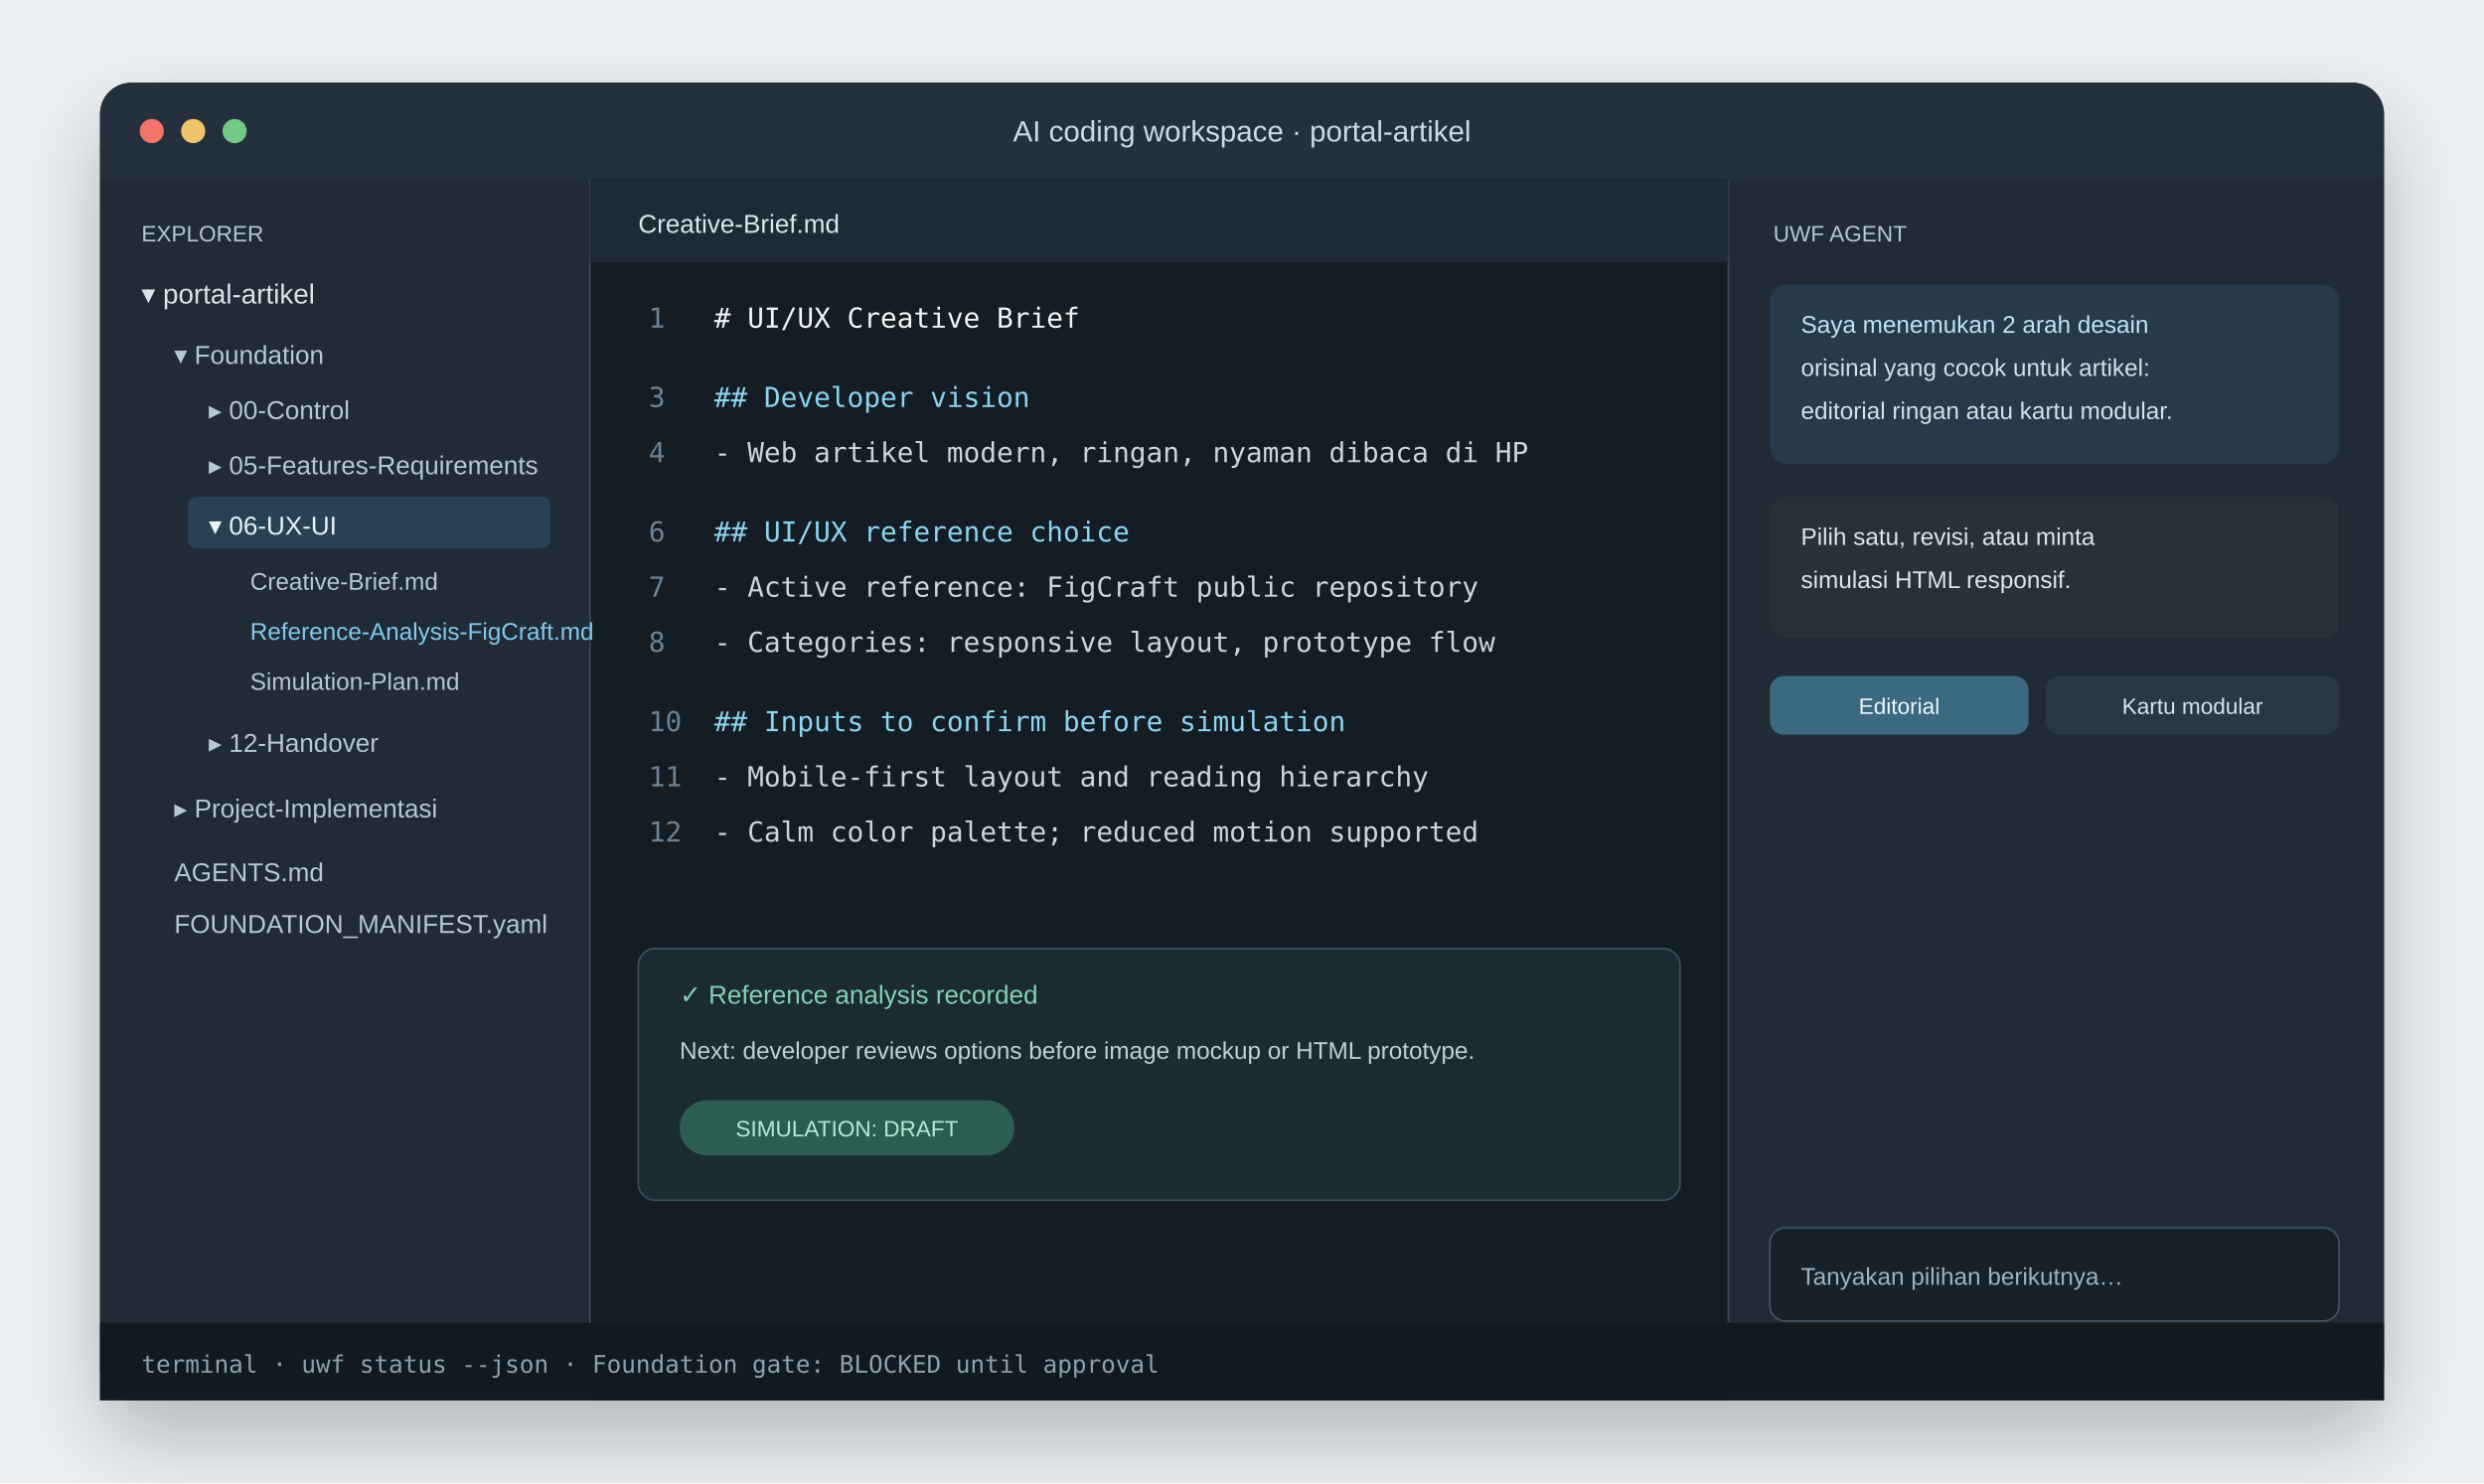
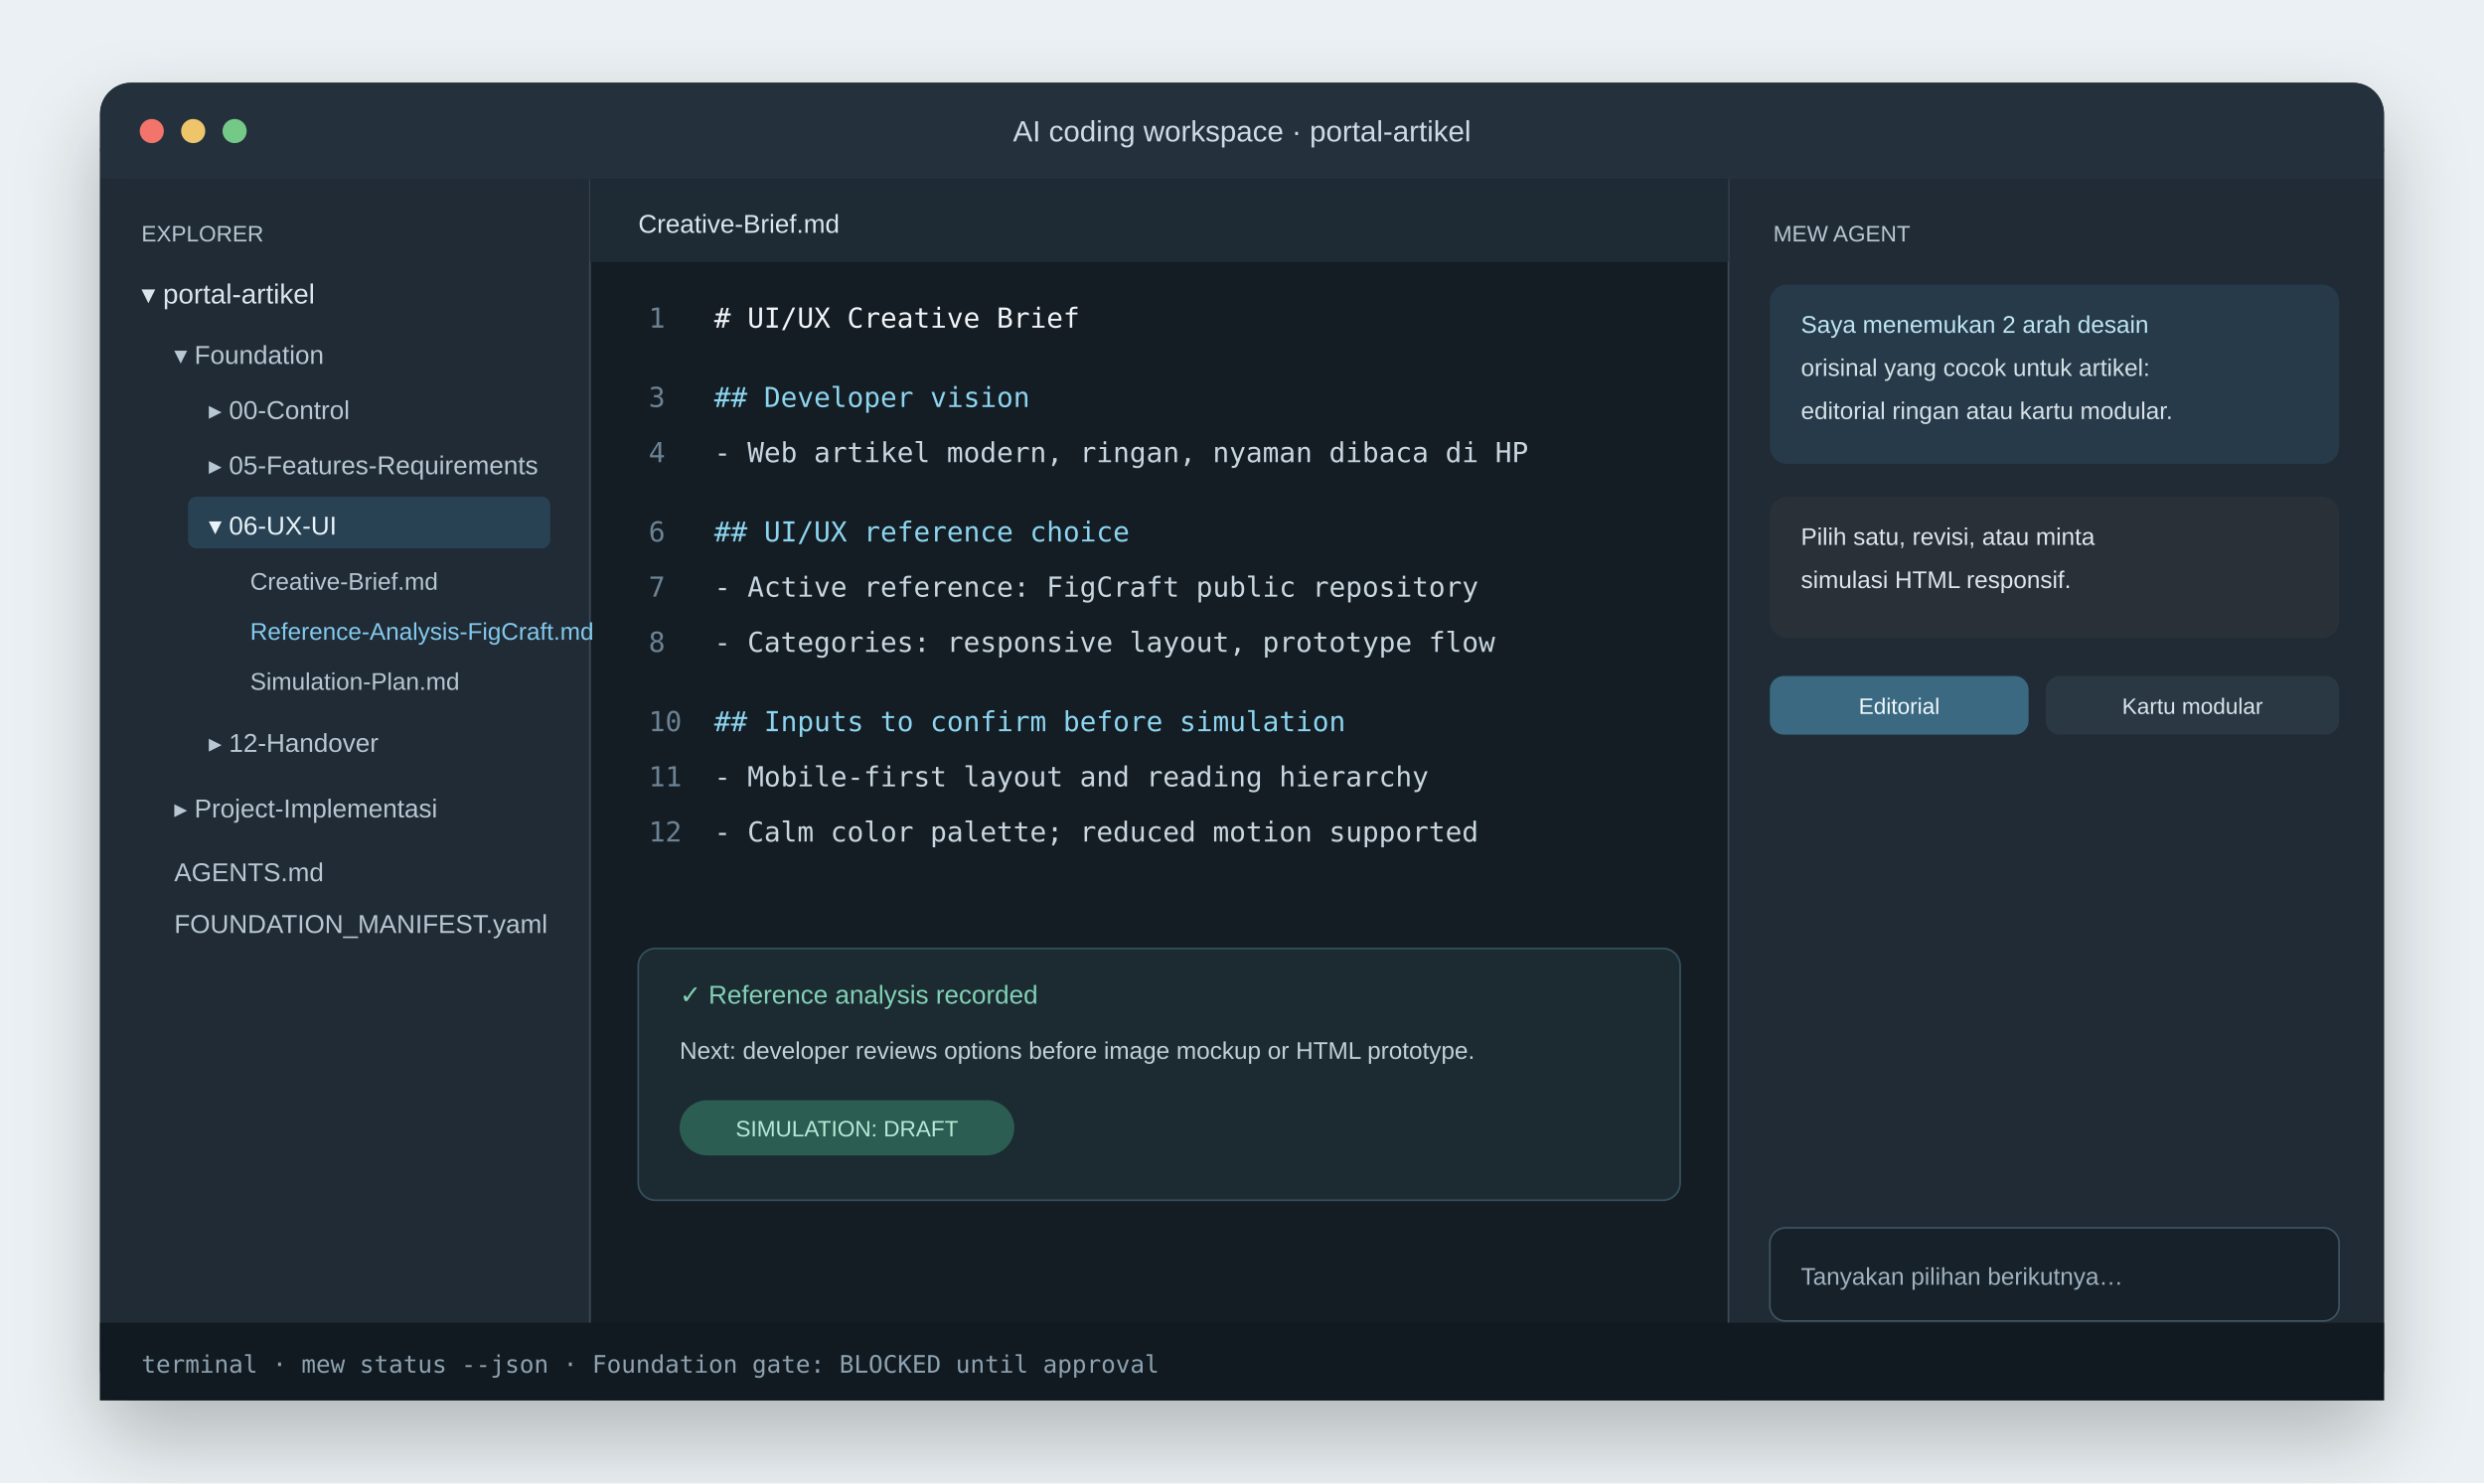
<svg xmlns="http://www.w3.org/2000/svg" width="1440" height="860" viewBox="0 0 1440 860" role="img" aria-labelledby="title desc">
  <defs>
    <filter id="shadow" x="-10%" y="-10%" width="120%" height="120%">
      <feDropShadow dx="0" dy="22" stdDeviation="24" flood-color="#000" flood-opacity=".24" />
    </filter>
  </defs>
  <rect width="1440" height="860" fill="#eaf0f3" />
  <rect x="58" y="48" width="1324" height="764" rx="18" fill="#18212a" filter="url(#shadow)" />
  <rect x="58" y="48" width="1324" height="56" rx="18" fill="#24313d" />
  <rect x="58" y="86" width="1324" height="18" fill="#24313d" />
  <g font-family="Arial, sans-serif">
    <circle cx="88" cy="76" r="7" fill="#f2746a" />
    <circle cx="112" cy="76" r="7" fill="#eec56a" />
    <circle cx="136" cy="76" r="7" fill="#75c987" />
    <text x="720" y="82" fill="#cfdae2" font-size="17" text-anchor="middle">AI coding workspace · portal-artikel</text>
  </g>
  <rect x="58" y="104" width="284" height="708" fill="#202b35" />
  <rect x="342" y="104" width="660" height="708" fill="#141c24" />
  <rect x="1002" y="104" width="380" height="708" fill="#202b35" />
  <line x1="342" y1="104" x2="342" y2="812" stroke="#3b4956" />
  <line x1="1002" y1="104" x2="1002" y2="812" stroke="#3b4956" />
  <g font-family="Arial, sans-serif" fill="#b8c7d1">
    <text x="82" y="140" font-size="13">EXPLORER</text>
    <text x="82" y="176" font-size="16" fill="#d9e5eb">▾ portal-artikel</text>
    <text x="101" y="211" font-size="15">▾ Foundation</text>
    <text x="121" y="243" font-size="15">▸ 00-Control</text>
    <text x="121" y="275" font-size="15">▸ 05-Features-Requirements</text>
    <rect x="109" y="288" width="210" height="30" rx="5" fill="#284254" />
    <text x="121" y="310" font-size="15" fill="#e9f4f8">▾ 06-UX-UI</text>
    <text x="145" y="342" font-size="14">Creative-Brief.md</text>
    <text x="145" y="371" font-size="14" fill="#82caed">Reference-Analysis-FigCraft.md</text>
    <text x="145" y="400" font-size="14">Simulation-Plan.md</text>
    <text x="121" y="436" font-size="15">▸ 12-Handover</text>
    <text x="101" y="474" font-size="15">▸ Project-Implementasi</text>
    <text x="101" y="511" font-size="15">AGENTS.md</text>
    <text x="101" y="541" font-size="15">FOUNDATION_MANIFEST.yaml</text>
  </g>
  <rect x="342" y="104" width="660" height="48" fill="#1e2a34" />
  <text x="370" y="135" fill="#dbe7ed" font-family="Arial, sans-serif" font-size="15">Creative-Brief.md</text>
  <g font-family="ui-monospace, SFMono-Regular, Menlo, Consolas, monospace" font-size="16">
    <text x="376" y="190" fill="#6c8394">1</text>
    <text x="414" y="190" fill="#f1f5f7"># UI/UX Creative Brief</text>
    <text x="376" y="236" fill="#6c8394">3</text>
    <text x="414" y="236" fill="#8cd5ef">## Developer vision</text>
    <text x="376" y="268" fill="#6c8394">4</text>
    <text x="414" y="268" fill="#c8d6df">- Web artikel modern, ringan, nyaman dibaca di HP</text>
    <text x="376" y="314" fill="#6c8394">6</text>
    <text x="414" y="314" fill="#8cd5ef">## UI/UX reference choice</text>
    <text x="376" y="346" fill="#6c8394">7</text>
    <text x="414" y="346" fill="#c8d6df">- Active reference: FigCraft public repository</text>
    <text x="376" y="378" fill="#6c8394">8</text>
    <text x="414" y="378" fill="#c8d6df">- Categories: responsive layout, prototype flow</text>
    <text x="376" y="424" fill="#6c8394">10</text>
    <text x="414" y="424" fill="#8cd5ef">## Inputs to confirm before simulation</text>
    <text x="376" y="456" fill="#6c8394">11</text>
    <text x="414" y="456" fill="#c8d6df">- Mobile-first layout and reading hierarchy</text>
    <text x="376" y="488" fill="#6c8394">12</text>
    <text x="414" y="488" fill="#c8d6df">- Calm color palette; reduced motion supported</text>
  </g>
  <rect x="370" y="550" width="604" height="146" rx="10" fill="#1c2b32" stroke="#36505d" />
  <text x="394" y="582" fill="#82d1b5" font-family="Arial, sans-serif" font-size="15">✓ Reference analysis recorded</text>
  <text x="394" y="614" fill="#c2d0d9" font-family="Arial, sans-serif" font-size="14">Next: developer reviews options before image mockup or HTML prototype.</text>
  <rect x="394" y="638" width="194" height="32" rx="16" fill="#2c5d52" />
  <text x="491" y="659" fill="#b6ead6" font-family="Arial, sans-serif" font-size="13" text-anchor="middle">SIMULATION: DRAFT</text>
  <g font-family="Arial, sans-serif">
-     <text x="1028" y="140" fill="#b8c7d1" font-size="13">UWF AGENT</text>
+     <text x="1028" y="140" fill="#b8c7d1" font-size="13">MEW AGENT</text>
    <rect x="1026" y="165" width="330" height="104" rx="10" fill="#273a49" />
    <text x="1044" y="193" fill="#bfe5f4" font-size="14">Saya menemukan 2 arah desain</text>
    <text x="1044" y="218" fill="#d5e1e7" font-size="14">orisinal yang cocok untuk artikel:</text>
    <text x="1044" y="243" fill="#d5e1e7" font-size="14">editorial ringan atau kartu modular.</text>
    <rect x="1026" y="288" width="330" height="82" rx="10" fill="#293038" />
    <text x="1044" y="316" fill="#dce6eb" font-size="14">Pilih satu, revisi, atau minta</text>
    <text x="1044" y="341" fill="#dce6eb" font-size="14">simulasi HTML responsif.</text>
    <rect x="1026" y="392" width="150" height="34" rx="8" fill="#3b6981" />
    <text x="1101" y="414" fill="#eff8fc" font-size="13" text-anchor="middle">Editorial</text>
    <rect x="1186" y="392" width="170" height="34" rx="8" fill="#2a3843" />
    <text x="1271" y="414" fill="#d9e5eb" font-size="13" text-anchor="middle">Kartu modular</text>
    <rect x="1026" y="712" width="330" height="54" rx="9" fill="#17212a" stroke="#405260" />
    <text x="1044" y="745" fill="#9fb2bf" font-size="14">Tanyakan pilihan berikutnya…</text>
  </g>
  <rect x="58" y="767" width="1324" height="45" fill="#121a21" />
-   <text x="82" y="796" fill="#8da2b0" font-family="ui-monospace, monospace" font-size="14">terminal  ·  uwf status --json  ·  Foundation gate: BLOCKED until approval</text>
+   <text x="82" y="796" fill="#8da2b0" font-family="ui-monospace, monospace" font-size="14">terminal  ·  mew status --json  ·  Foundation gate: BLOCKED until approval</text>
</svg>
